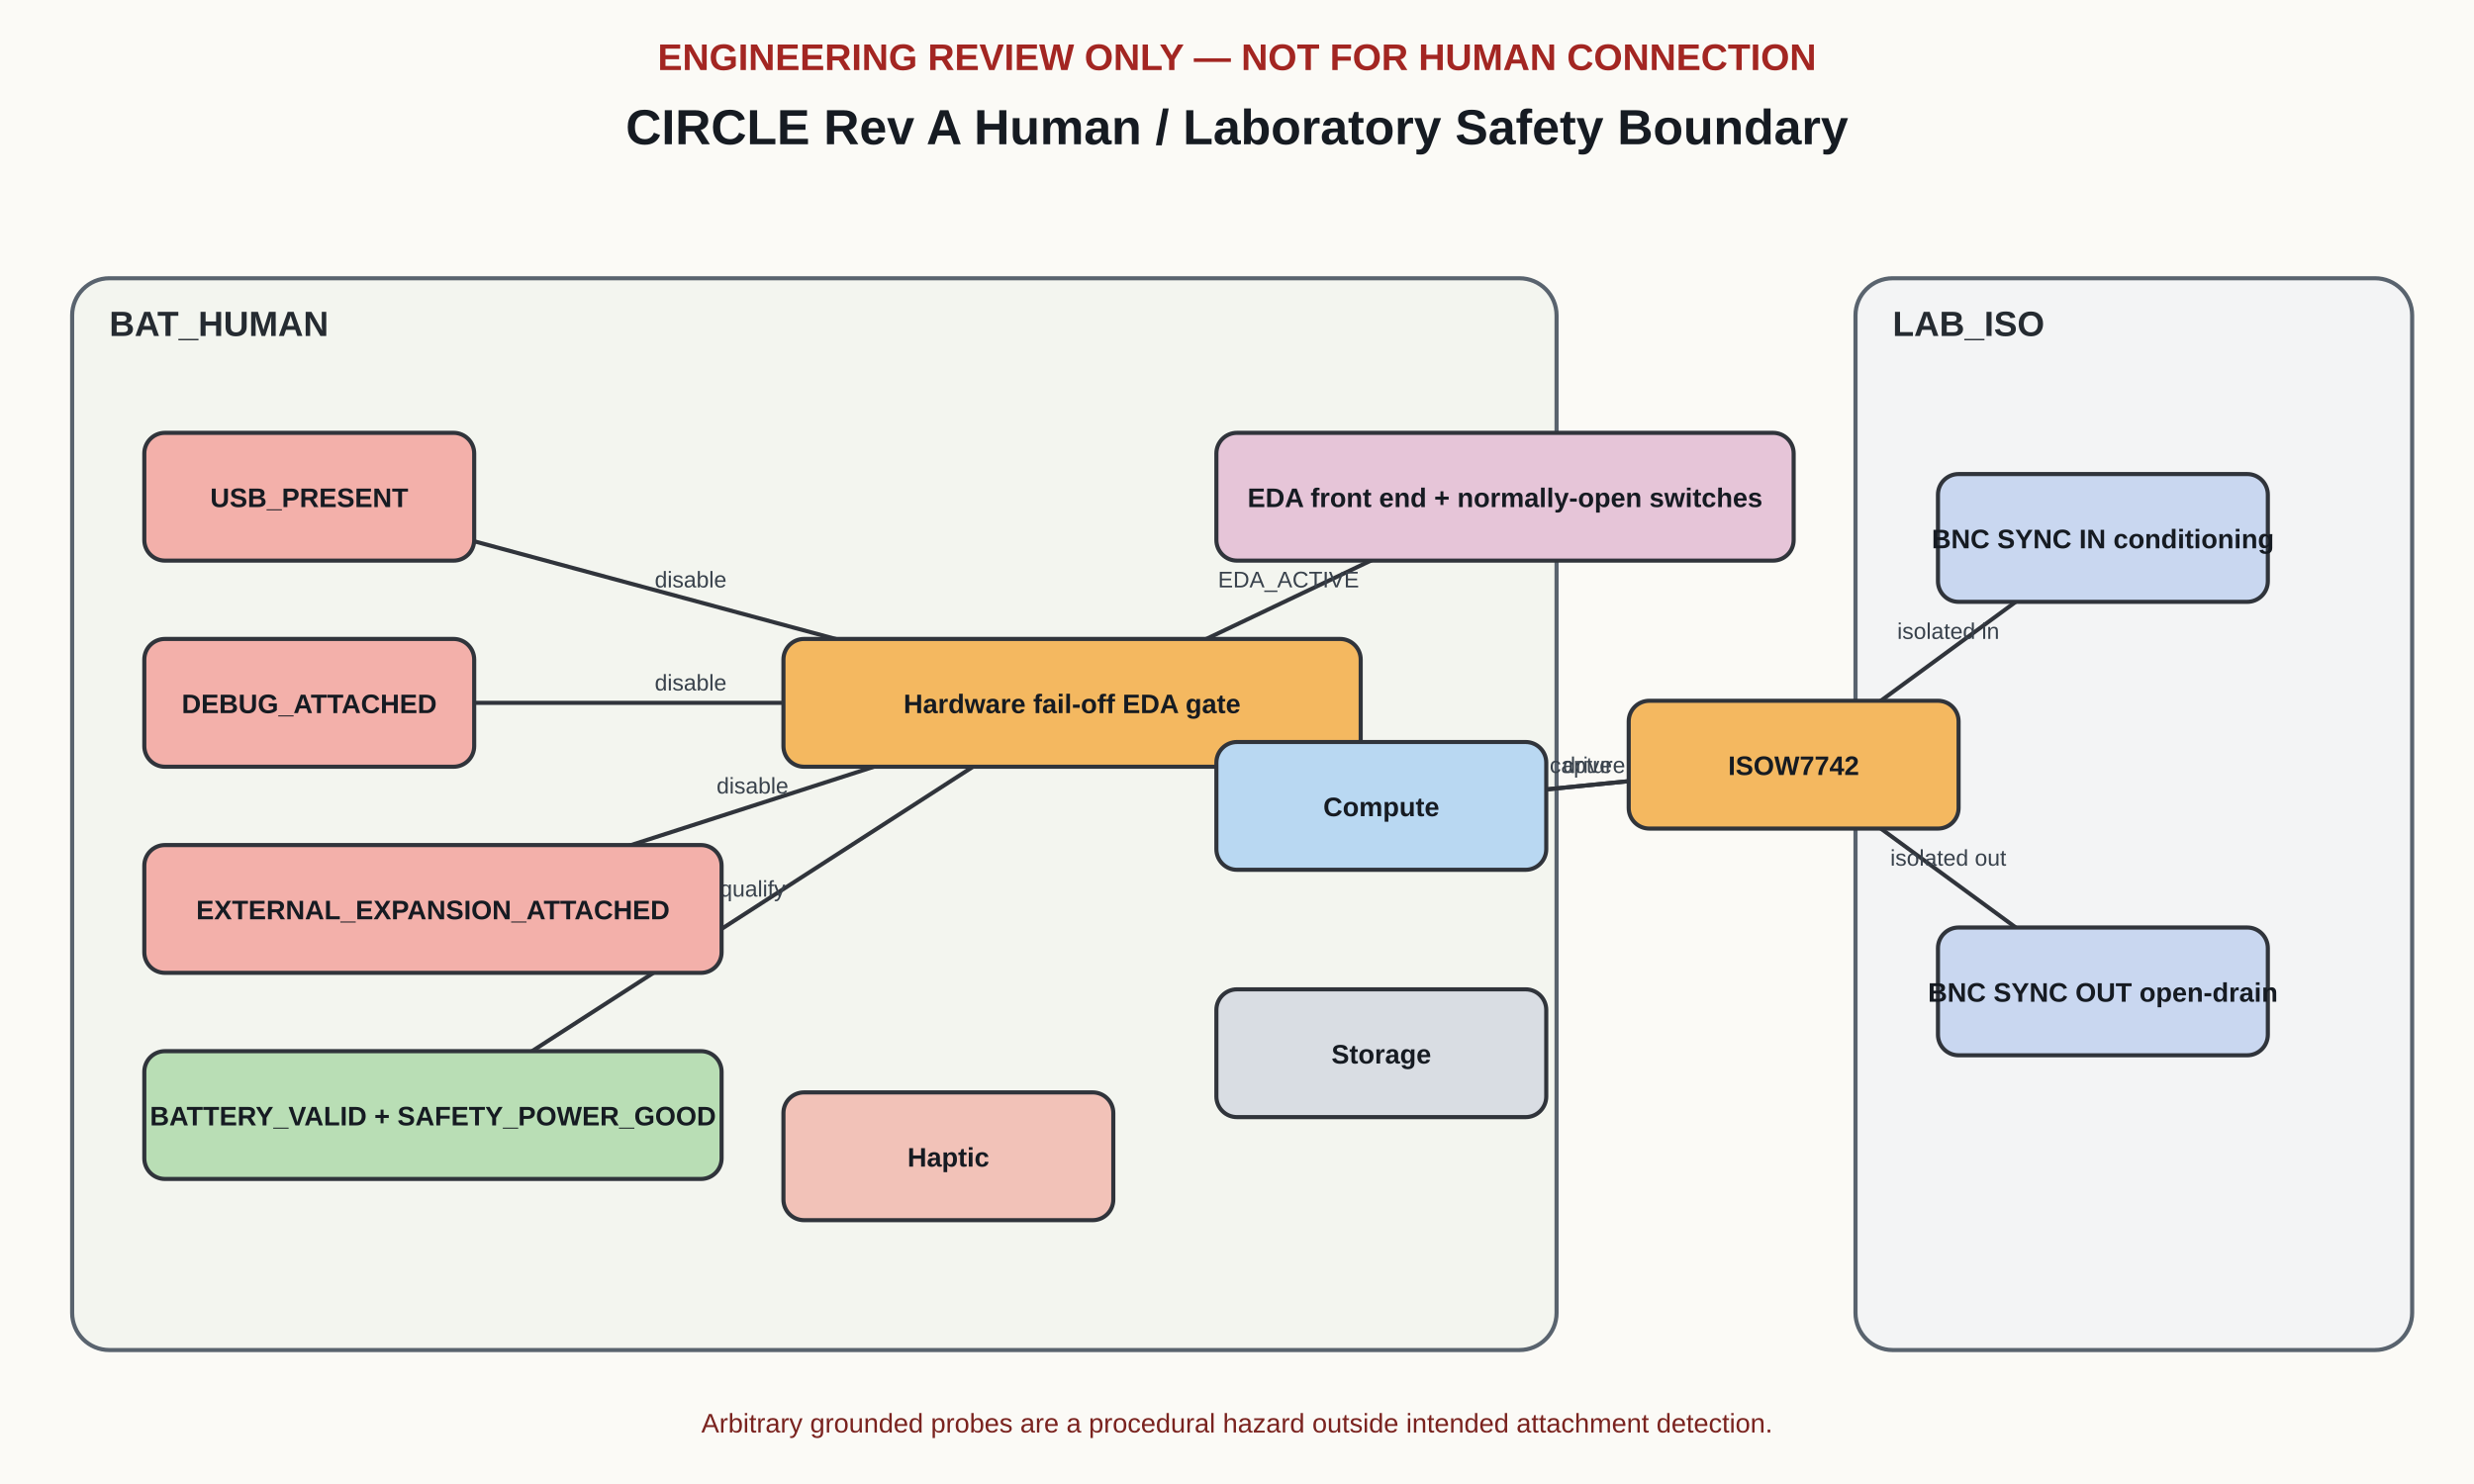
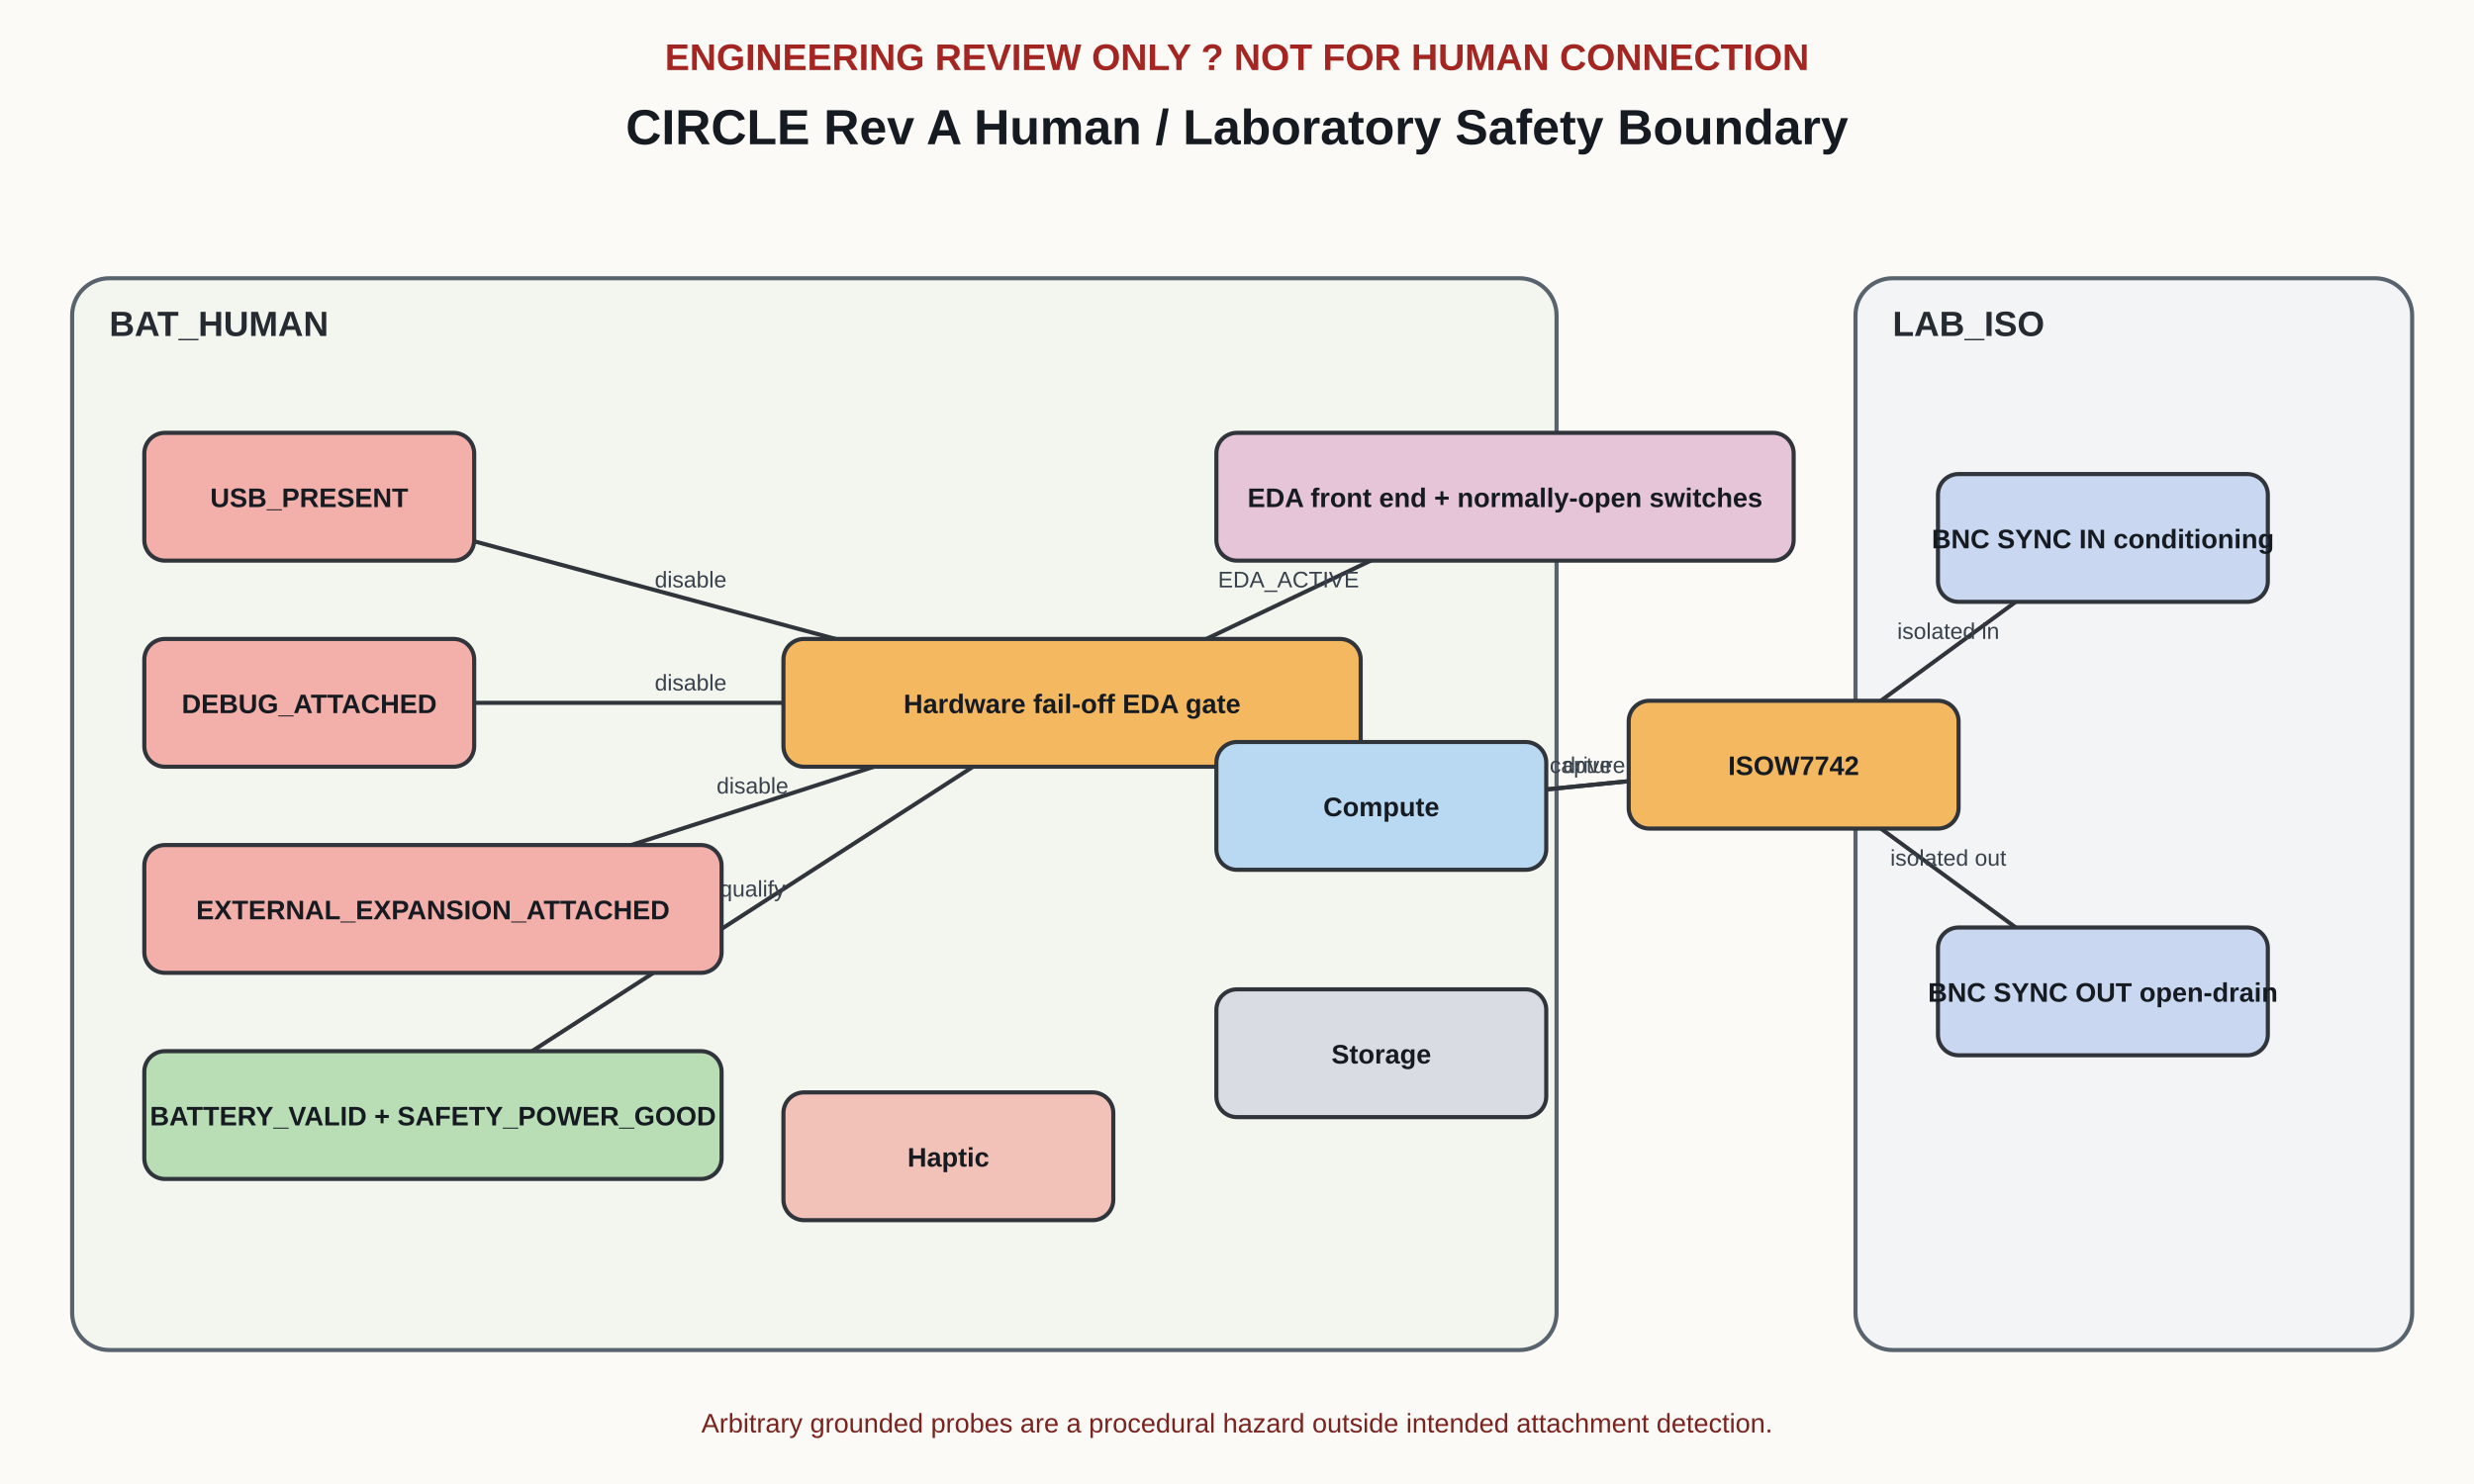
<svg xmlns="http://www.w3.org/2000/svg" viewBox="0 0 1200 720" role="img" aria-label="CIRCLE Rev A Human / Laboratory Safety Boundary">
  <defs>
    <marker id="arrow" viewBox="0 0 10 10" refX="9" refY="5" markerWidth="7" markerHeight="7" orient="auto-start-reverse">
      <path d="M 0 0 L 10 5 L 0 10 z" fill="#30343b" />
    </marker>
  </defs>
  <rect width="1200" height="720" fill="#fbfaf6" />
-   <text x="600" y="34" text-anchor="middle" font-family="Arial, sans-serif" font-size="18" font-weight="bold" fill="#a32622">ENGINEERING REVIEW ONLY — NOT FOR HUMAN CONNECTION</text>
+   <text x="600" y="34" text-anchor="middle" font-family="Arial, sans-serif" font-size="18" font-weight="bold" fill="#a32622">ENGINEERING REVIEW ONLY ? NOT FOR HUMAN CONNECTION</text>
  <text x="600" y="70" text-anchor="middle" font-family="Arial, sans-serif" font-size="24" font-weight="bold" fill="#161b22">CIRCLE Rev A Human / Laboratory Safety Boundary</text>
  <rect x="35" y="135" width="720" height="520" rx="18" fill="#dcebdc" fill-opacity="0.25" stroke="#59636e" stroke-width="2" />
  <text x="53" y="163" font-family="Arial, sans-serif" font-size="17" font-weight="bold" fill="#252b31">BAT_HUMAN</text>
  <rect x="900" y="135" width="270" height="520" rx="18" fill="#dde5f5" fill-opacity="0.25" stroke="#59636e" stroke-width="2" />
  <text x="918" y="163" font-family="Arial, sans-serif" font-size="17" font-weight="bold" fill="#252b31">LAB_ISO</text>
  <line x1="150.0" y1="241.0" x2="520.0" y2="341.0" stroke="#30343b" stroke-width="2" marker-end="url(#arrow)" />
  <text x="335.0" y="285.0" text-anchor="middle" font-family="Arial, sans-serif" font-size="11" fill="#39424c">disable</text>
  <line x1="150.0" y1="341.0" x2="520.0" y2="341.0" stroke="#30343b" stroke-width="2" marker-end="url(#arrow)" />
  <text x="335.0" y="335.0" text-anchor="middle" font-family="Arial, sans-serif" font-size="11" fill="#39424c">disable</text>
  <line x1="210.0" y1="441.0" x2="520.0" y2="341.0" stroke="#30343b" stroke-width="2" marker-end="url(#arrow)" />
  <text x="365.0" y="385.0" text-anchor="middle" font-family="Arial, sans-serif" font-size="11" fill="#39424c">disable</text>
  <line x1="210.0" y1="541.0" x2="520.0" y2="341.0" stroke="#30343b" stroke-width="2" marker-end="url(#arrow)" />
  <text x="365.0" y="435.0" text-anchor="middle" font-family="Arial, sans-serif" font-size="11" fill="#39424c">qualify</text>
  <line x1="520.0" y1="341.0" x2="730.0" y2="241.0" stroke="#30343b" stroke-width="2" marker-end="url(#arrow)" />
  <text x="625.0" y="285.0" text-anchor="middle" font-family="Arial, sans-serif" font-size="11" fill="#39424c">EDA_ACTIVE</text>
  <line x1="1020.0" y1="261.0" x2="870.0" y2="371.0" stroke="#30343b" stroke-width="2" marker-end="url(#arrow)" />
  <text x="945.0" y="310.0" text-anchor="middle" font-family="Arial, sans-serif" font-size="11" fill="#39424c">isolated in</text>
  <line x1="870.0" y1="371.0" x2="670.0" y2="391.0" stroke="#30343b" stroke-width="2" marker-end="url(#arrow)" />
  <text x="770.0" y="375.0" text-anchor="middle" font-family="Arial, sans-serif" font-size="11" fill="#39424c">capture</text>
  <line x1="670.0" y1="391.0" x2="870.0" y2="371.0" stroke="#30343b" stroke-width="2" marker-end="url(#arrow)" />
  <text x="770.0" y="375.0" text-anchor="middle" font-family="Arial, sans-serif" font-size="11" fill="#39424c">drive</text>
  <line x1="870.0" y1="371.0" x2="1020.0" y2="481.0" stroke="#30343b" stroke-width="2" marker-end="url(#arrow)" />
  <text x="945.0" y="420.0" text-anchor="middle" font-family="Arial, sans-serif" font-size="11" fill="#39424c">isolated out</text>
  <rect x="70" y="210" width="160" height="62" rx="10" fill="#f3b0aa" stroke="#30343b" stroke-width="2" />
  <text x="150.0" y="246" text-anchor="middle" font-family="Arial, sans-serif" font-size="13" font-weight="bold" fill="#161b22">USB_PRESENT</text>
  <rect x="70" y="310" width="160" height="62" rx="10" fill="#f3b0aa" stroke="#30343b" stroke-width="2" />
  <text x="150.0" y="346" text-anchor="middle" font-family="Arial, sans-serif" font-size="13" font-weight="bold" fill="#161b22">DEBUG_ATTACHED</text>
  <rect x="70" y="410" width="280" height="62" rx="10" fill="#f3b0aa" stroke="#30343b" stroke-width="2" />
  <text x="210.0" y="446" text-anchor="middle" font-family="Arial, sans-serif" font-size="13" font-weight="bold" fill="#161b22">EXTERNAL_EXPANSION_ATTACHED</text>
  <rect x="70" y="510" width="280" height="62" rx="10" fill="#b9deb5" stroke="#30343b" stroke-width="2" />
  <text x="210.0" y="546" text-anchor="middle" font-family="Arial, sans-serif" font-size="13" font-weight="bold" fill="#161b22">BATTERY_VALID + SAFETY_POWER_GOOD</text>
  <rect x="380" y="310" width="280" height="62" rx="10" fill="#f4b860" stroke="#30343b" stroke-width="2" />
  <text x="520.0" y="346" text-anchor="middle" font-family="Arial, sans-serif" font-size="13" font-weight="bold" fill="#161b22">Hardware fail-off EDA gate</text>
  <rect x="590" y="210" width="280" height="62" rx="10" fill="#e6c5d8" stroke="#30343b" stroke-width="2" />
  <text x="730.0" y="246" text-anchor="middle" font-family="Arial, sans-serif" font-size="13" font-weight="bold" fill="#161b22">EDA front end + normally-open switches</text>
  <rect x="590" y="360" width="160" height="62" rx="10" fill="#b9d8f2" stroke="#30343b" stroke-width="2" />
  <text x="670.0" y="396" text-anchor="middle" font-family="Arial, sans-serif" font-size="13" font-weight="bold" fill="#161b22">Compute</text>
  <rect x="590" y="480" width="160" height="62" rx="10" fill="#d9dde3" stroke="#30343b" stroke-width="2" />
  <text x="670.0" y="516" text-anchor="middle" font-family="Arial, sans-serif" font-size="13" font-weight="bold" fill="#161b22">Storage</text>
  <rect x="380" y="530" width="160" height="62" rx="10" fill="#f2c2b8" stroke="#30343b" stroke-width="2" />
  <text x="460.0" y="566" text-anchor="middle" font-family="Arial, sans-serif" font-size="13" font-weight="bold" fill="#161b22">Haptic</text>
  <rect x="790" y="340" width="160" height="62" rx="10" fill="#f4b860" stroke="#30343b" stroke-width="2" />
  <text x="870.0" y="376" text-anchor="middle" font-family="Arial, sans-serif" font-size="13" font-weight="bold" fill="#161b22">ISOW7742</text>
  <rect x="940" y="230" width="160" height="62" rx="10" fill="#c9d7f0" stroke="#30343b" stroke-width="2" />
  <text x="1020.0" y="266" text-anchor="middle" font-family="Arial, sans-serif" font-size="13" font-weight="bold" fill="#161b22">BNC SYNC IN conditioning</text>
  <rect x="940" y="450" width="160" height="62" rx="10" fill="#c9d7f0" stroke="#30343b" stroke-width="2" />
  <text x="1020.0" y="486" text-anchor="middle" font-family="Arial, sans-serif" font-size="13" font-weight="bold" fill="#161b22">BNC SYNC OUT open-drain</text>
  <text x="600" y="695" text-anchor="middle" font-family="Arial, sans-serif" font-size="13" fill="#7a231f">Arbitrary grounded probes are a procedural hazard outside intended attachment detection.</text>
</svg>
